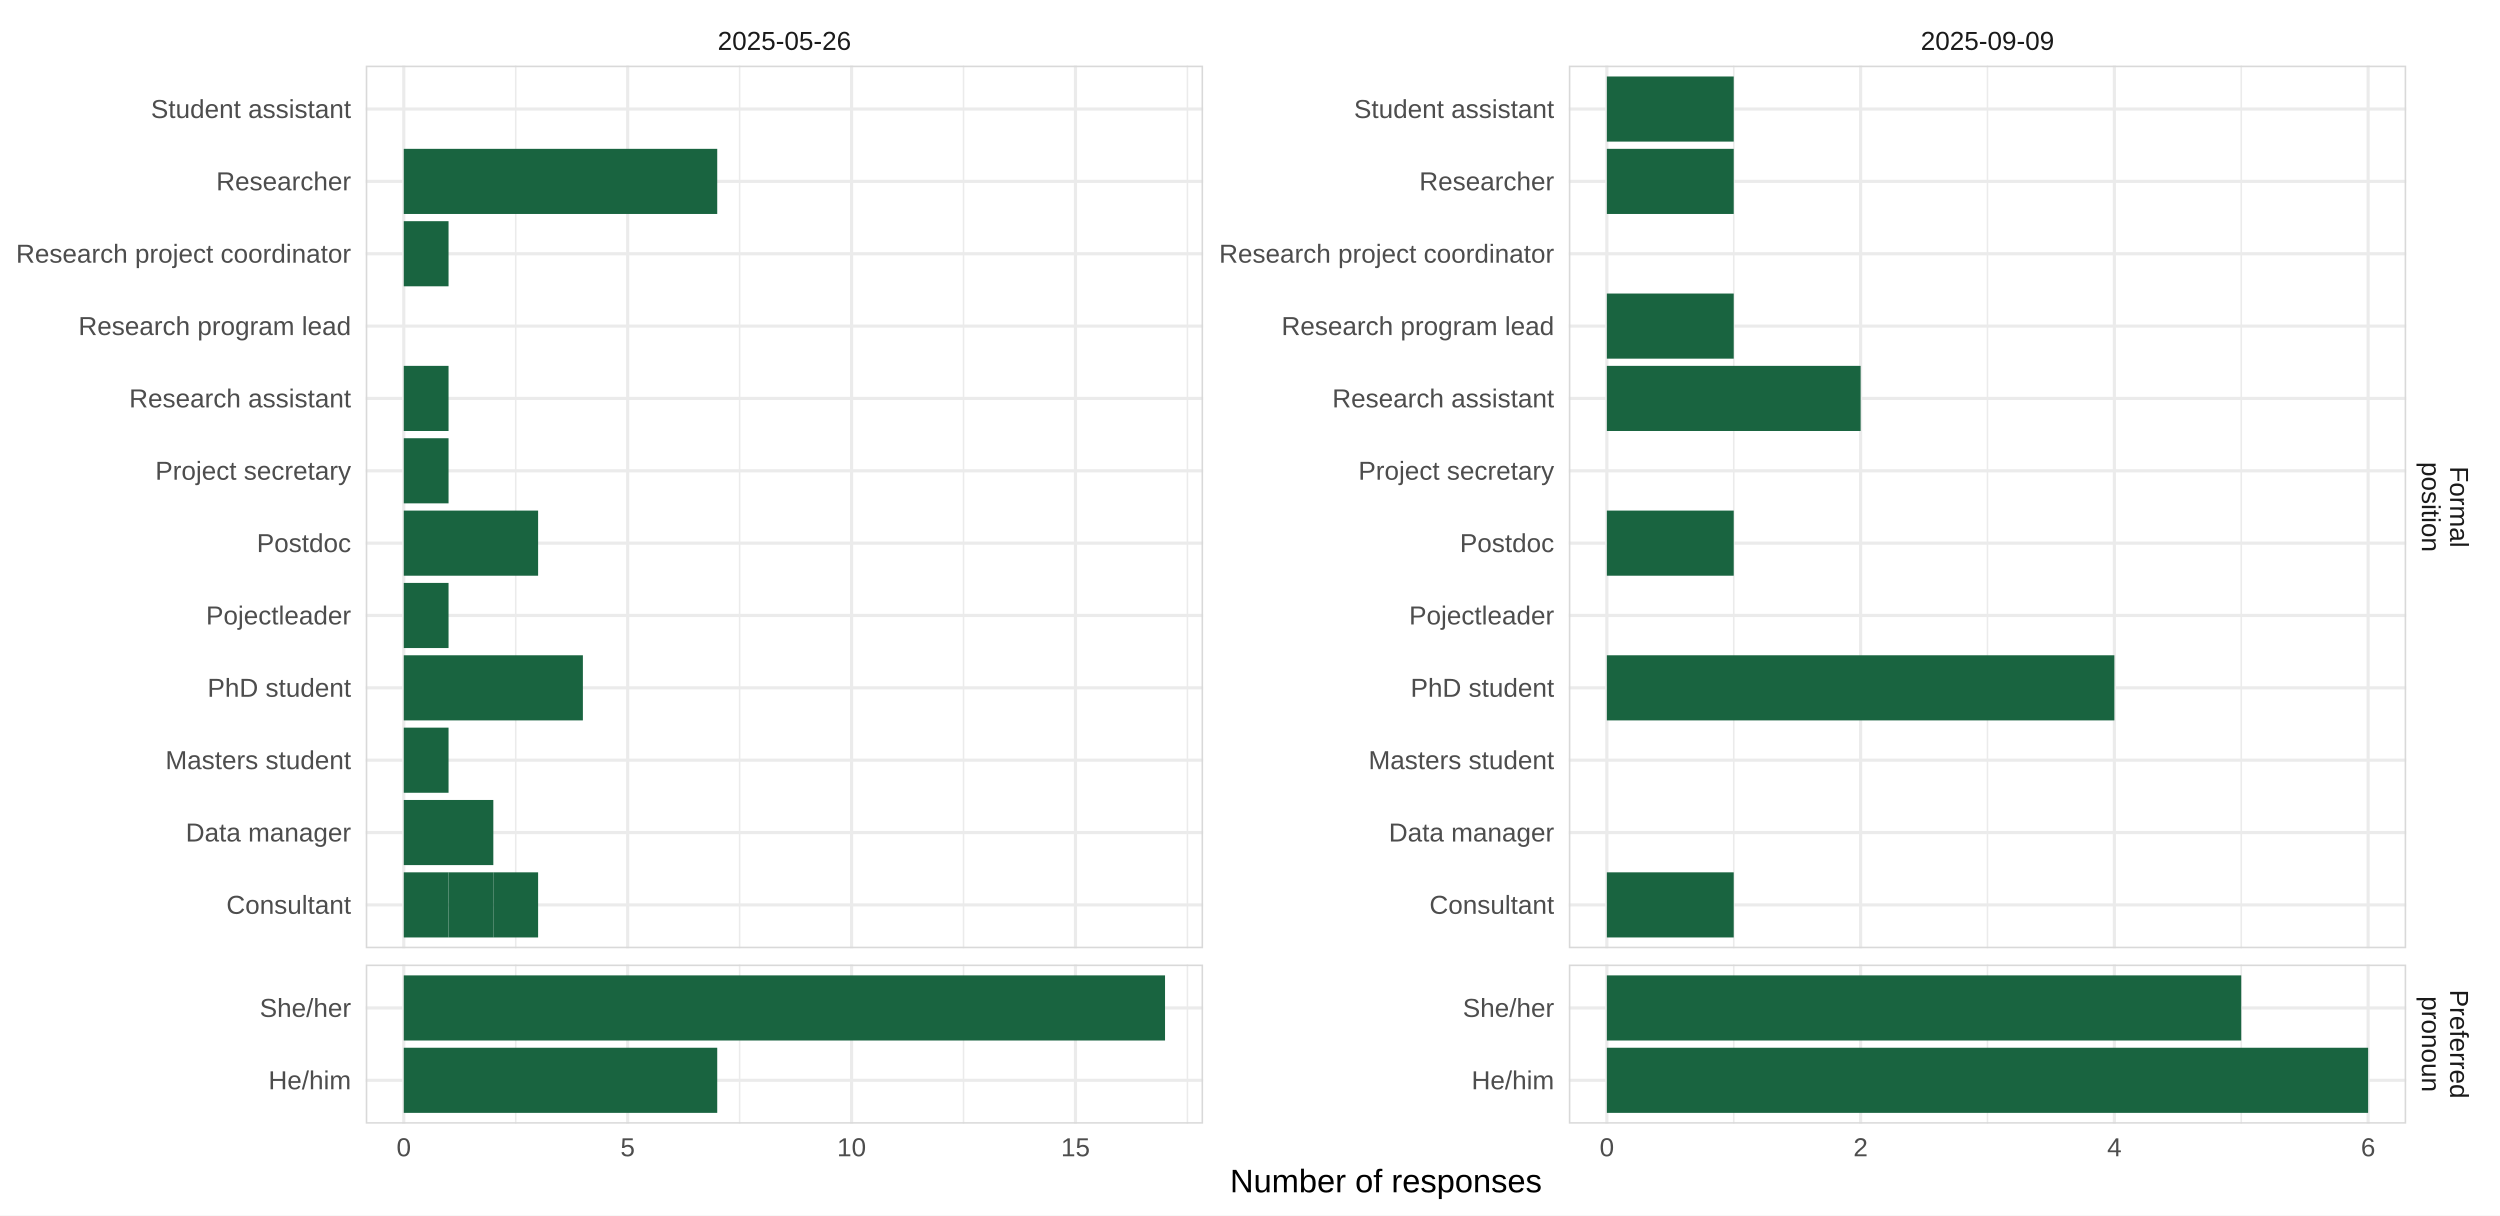
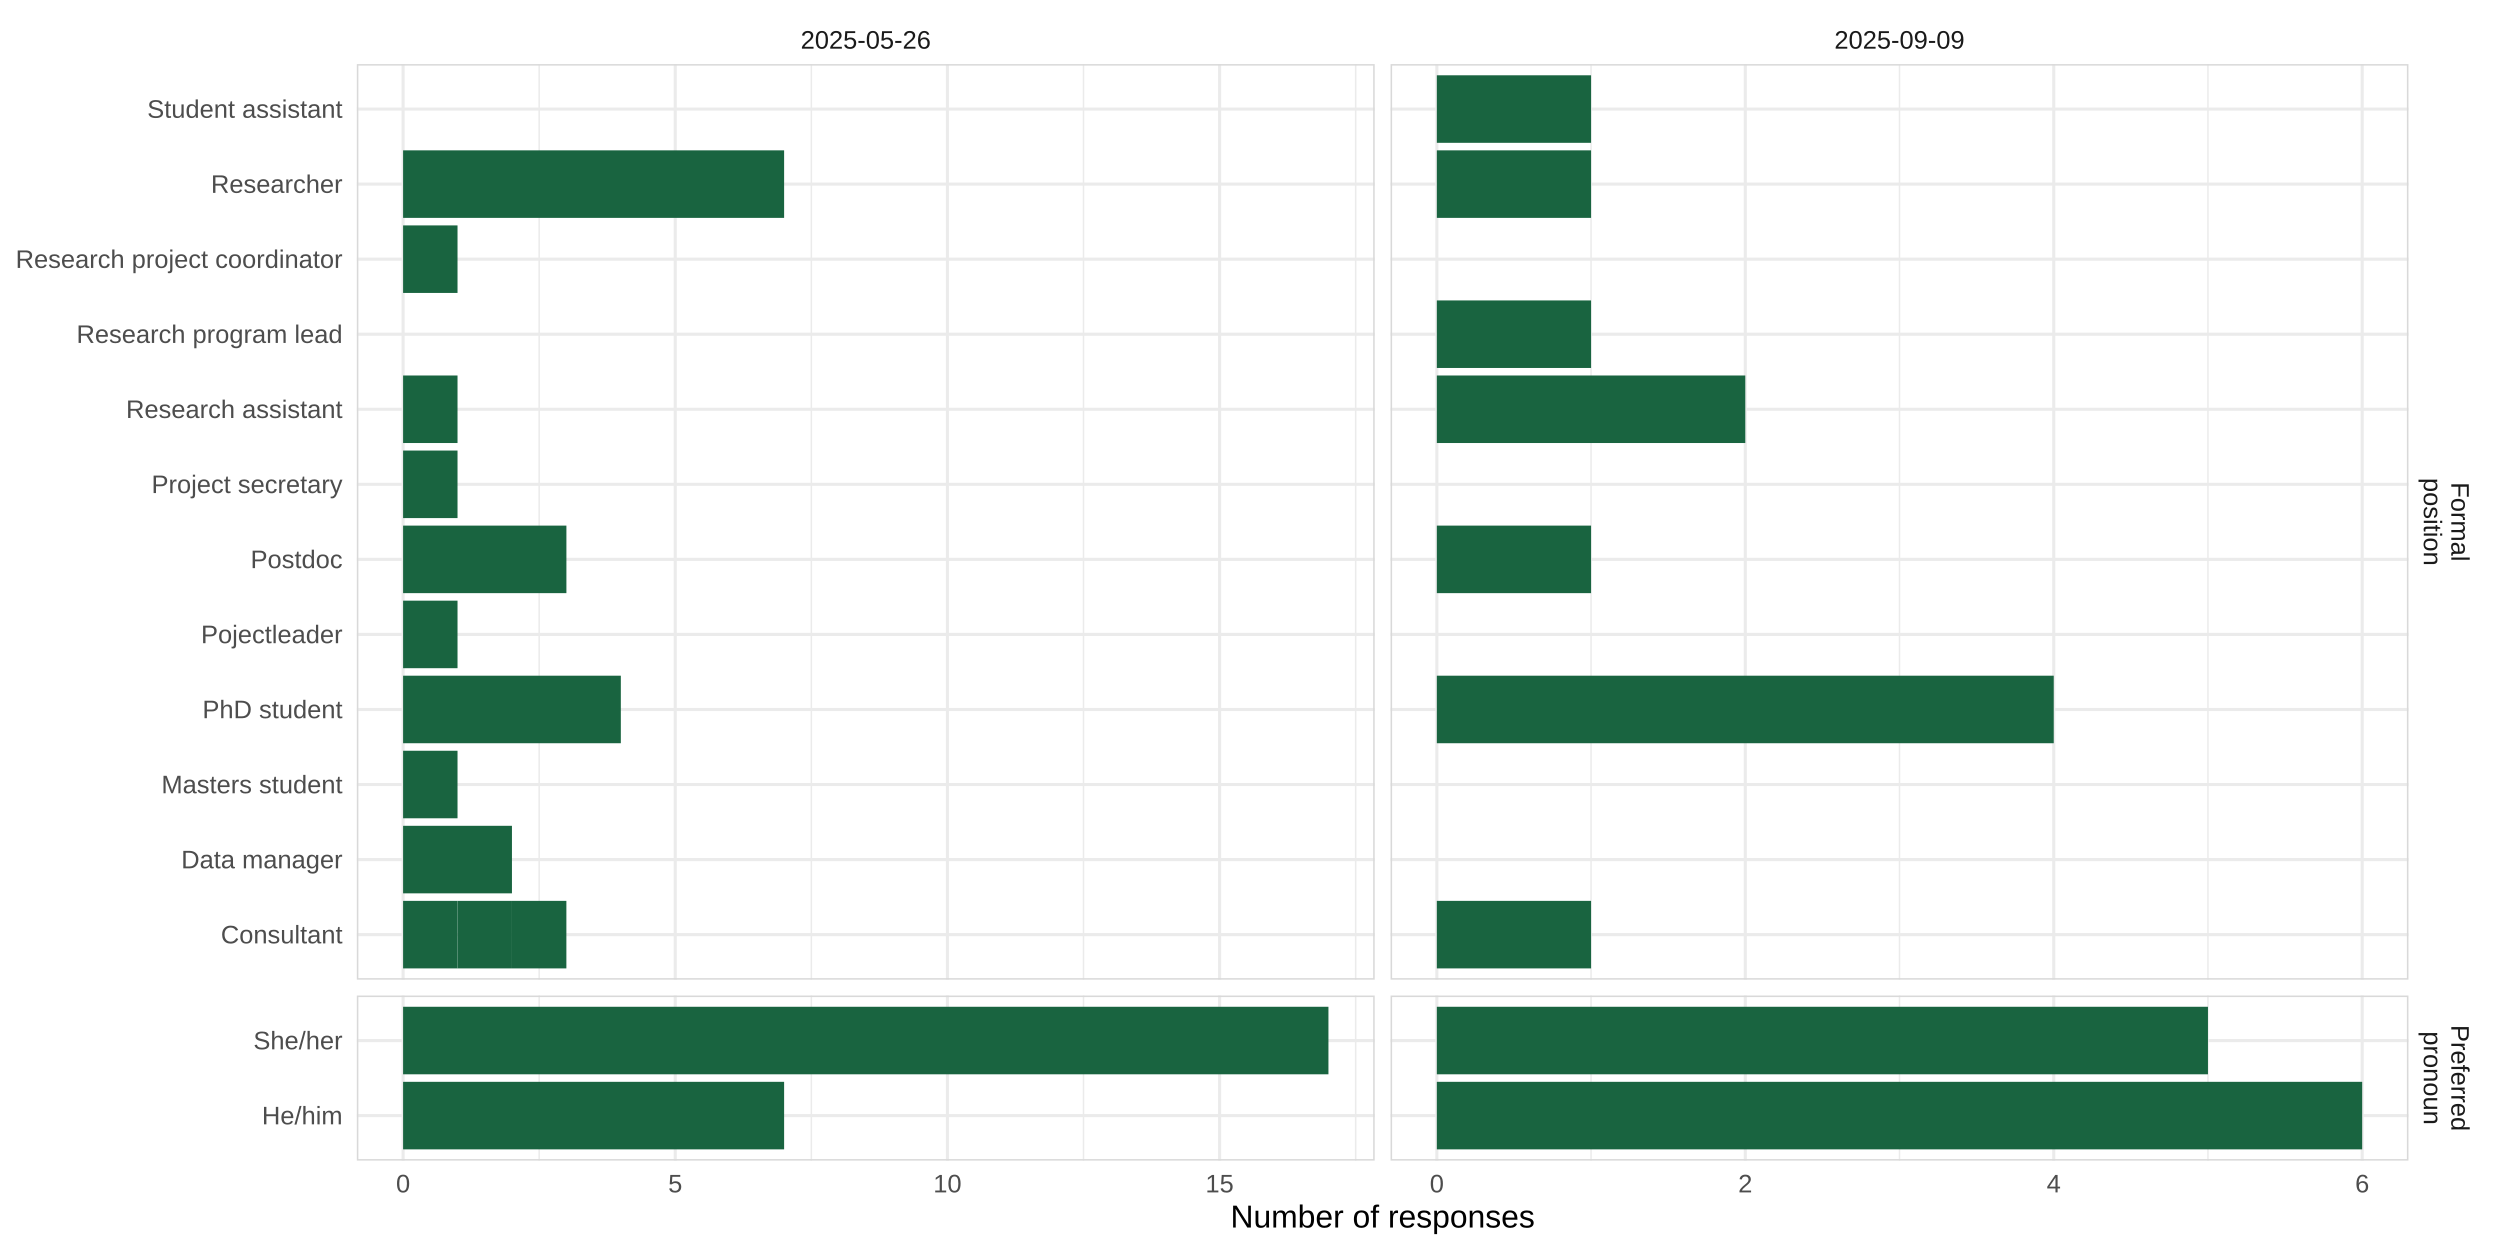
- <svg xmlns="http://www.w3.org/2000/svg" width="843.00pt" height="409.80pt" viewBox="0 0 843.00 409.80">
+ <svg xmlns="http://www.w3.org/2000/svg" width="864.00pt" height="432.00pt" viewBox="0 0 864.00 432.00">
  <g class="svglite">
    <defs>
      <style type="text/css">
    .svglite line, .svglite polyline, .svglite polygon, .svglite path, .svglite rect, .svglite circle {
      fill: none;
      stroke: #000000;
      stroke-linecap: round;
      stroke-linejoin: round;
      stroke-miterlimit: 10.00;
    }
    .svglite text {
      white-space: pre;
    }
    .svglite g.glyphgroup path {
      fill: inherit;
      stroke: none;
    }
  </style>
    </defs>
    <rect width="100%" height="100%" style="stroke: none; fill: #FFFFFF;" />
    <defs>
-       <clipPath id="cpMC4wMHw4NDMuMDB8MC4wMHw0MDkuODA=">
-         <rect x="0.00" y="0.00" width="843.00" height="409.80" />
-       </clipPath>
-     </defs>
-     <g clip-path="url(#cpMC4wMHw4NDMuMDB8MC4wMHw0MDkuODA=)">
-       <rect x="0" y="-0" width="843.00" height="409.80" style="stroke-width: 1.07; stroke: none; fill: #FFFFFF;" />
-     </g>
-     <defs>
-       <clipPath id="cpMTIzLjMyfDQwNS42OHwyMi4xM3wzMTkuNzY=">
-         <rect x="123.32" y="22.13" width="282.37" height="297.63" />
-       </clipPath>
-     </defs>
-     <g clip-path="url(#cpMTIzLjMyfDQwNS42OHwyMi4xM3wzMTkuNzY=)">
-       <polyline points="173.90,319.76 173.90,22.13 " style="stroke-width: 0.53; stroke: #EBEBEB; stroke-linecap: butt;" />
-       <polyline points="249.40,319.76 249.40,22.13 " style="stroke-width: 0.53; stroke: #EBEBEB; stroke-linecap: butt;" />
-       <polyline points="324.90,319.76 324.90,22.13 " style="stroke-width: 0.53; stroke: #EBEBEB; stroke-linecap: butt;" />
-       <polyline points="400.40,319.76 400.40,22.13 " style="stroke-width: 0.53; stroke: #EBEBEB; stroke-linecap: butt;" />
-       <polyline points="123.32,305.13 405.68,305.13 " style="stroke-width: 1.07; stroke: #EBEBEB; stroke-linecap: butt;" />
-       <polyline points="123.32,280.73 405.68,280.73 " style="stroke-width: 1.07; stroke: #EBEBEB; stroke-linecap: butt;" />
-       <polyline points="123.32,256.33 405.68,256.33 " style="stroke-width: 1.07; stroke: #EBEBEB; stroke-linecap: butt;" />
-       <polyline points="123.32,231.94 405.68,231.94 " style="stroke-width: 1.07; stroke: #EBEBEB; stroke-linecap: butt;" />
-       <polyline points="123.32,207.54 405.68,207.54 " style="stroke-width: 1.07; stroke: #EBEBEB; stroke-linecap: butt;" />
-       <polyline points="123.32,183.15 405.68,183.15 " style="stroke-width: 1.07; stroke: #EBEBEB; stroke-linecap: butt;" />
-       <polyline points="123.32,158.75 405.68,158.75 " style="stroke-width: 1.07; stroke: #EBEBEB; stroke-linecap: butt;" />
-       <polyline points="123.32,134.35 405.68,134.35 " style="stroke-width: 1.07; stroke: #EBEBEB; stroke-linecap: butt;" />
-       <polyline points="123.32,109.96 405.68,109.96 " style="stroke-width: 1.07; stroke: #EBEBEB; stroke-linecap: butt;" />
-       <polyline points="123.32,85.56 405.68,85.56 " style="stroke-width: 1.07; stroke: #EBEBEB; stroke-linecap: butt;" />
-       <polyline points="123.32,61.16 405.68,61.16 " style="stroke-width: 1.07; stroke: #EBEBEB; stroke-linecap: butt;" />
-       <polyline points="123.32,36.77 405.68,36.77 " style="stroke-width: 1.07; stroke: #EBEBEB; stroke-linecap: butt;" />
-       <polyline points="136.15,319.76 136.15,22.13 " style="stroke-width: 1.07; stroke: #EBEBEB; stroke-linecap: butt;" />
-       <polyline points="211.65,319.76 211.65,22.13 " style="stroke-width: 1.07; stroke: #EBEBEB; stroke-linecap: butt;" />
-       <polyline points="287.15,319.76 287.15,22.13 " style="stroke-width: 1.07; stroke: #EBEBEB; stroke-linecap: butt;" />
-       <polyline points="362.65,319.76 362.65,22.13 " style="stroke-width: 1.07; stroke: #EBEBEB; stroke-linecap: butt;" />
-       <rect x="136.15" y="294.15" width="15.10" height="21.96" style="stroke-width: 1.07; stroke: none; stroke-linecap: butt; stroke-linejoin: miter; fill: #196440;" />
-       <rect x="136.15" y="269.75" width="30.20" height="21.96" style="stroke-width: 1.07; stroke: none; stroke-linecap: butt; stroke-linejoin: miter; fill: #196440;" />
-       <rect x="151.25" y="294.15" width="15.10" height="21.96" style="stroke-width: 1.07; stroke: none; stroke-linecap: butt; stroke-linejoin: miter; fill: #196440;" />
-       <rect x="166.35" y="294.15" width="15.10" height="21.96" style="stroke-width: 1.07; stroke: none; stroke-linecap: butt; stroke-linejoin: miter; fill: #196440;" />
-       <rect x="136.15" y="245.36" width="15.10" height="21.96" style="stroke-width: 1.07; stroke: none; stroke-linecap: butt; stroke-linejoin: miter; fill: #196440;" />
-       <rect x="136.15" y="220.96" width="60.40" height="21.96" style="stroke-width: 1.07; stroke: none; stroke-linecap: butt; stroke-linejoin: miter; fill: #196440;" />
-       <rect x="136.15" y="196.56" width="15.10" height="21.96" style="stroke-width: 1.07; stroke: none; stroke-linecap: butt; stroke-linejoin: miter; fill: #196440;" />
-       <rect x="136.15" y="172.17" width="45.30" height="21.96" style="stroke-width: 1.07; stroke: none; stroke-linecap: butt; stroke-linejoin: miter; fill: #196440;" />
-       <rect x="136.15" y="147.77" width="15.10" height="21.96" style="stroke-width: 1.07; stroke: none; stroke-linecap: butt; stroke-linejoin: miter; fill: #196440;" />
-       <rect x="136.15" y="74.58" width="15.10" height="21.96" style="stroke-width: 1.07; stroke: none; stroke-linecap: butt; stroke-linejoin: miter; fill: #196440;" />
-       <rect x="136.15" y="123.37" width="15.10" height="21.96" style="stroke-width: 1.07; stroke: none; stroke-linecap: butt; stroke-linejoin: miter; fill: #196440;" />
-       <rect x="136.15" y="50.19" width="105.70" height="21.96" style="stroke-width: 1.07; stroke: none; stroke-linecap: butt; stroke-linejoin: miter; fill: #196440;" />
-       <rect x="123.32" y="22.13" width="282.37" height="297.63" style="stroke-width: 1.07; stroke: #D9D9D9;" />
-     </g>
-     <g clip-path="url(#cpMC4wMHw4NDMuMDB8MC4wMHw0MDkuODA=)">
- </g>
-     <defs>
-       <clipPath id="cpMTIzLjMyfDQwNS42OHwzMjUuMjR8Mzc4Ljky">
-         <rect x="123.32" y="325.24" width="282.37" height="53.67" />
-       </clipPath>
-     </defs>
-     <g clip-path="url(#cpMTIzLjMyfDQwNS42OHwzMjUuMjR8Mzc4Ljky)">
-       <polyline points="173.90,378.92 173.90,325.24 " style="stroke-width: 0.53; stroke: #EBEBEB; stroke-linecap: butt;" />
-       <polyline points="249.40,378.92 249.40,325.24 " style="stroke-width: 0.53; stroke: #EBEBEB; stroke-linecap: butt;" />
-       <polyline points="324.90,378.92 324.90,325.24 " style="stroke-width: 0.53; stroke: #EBEBEB; stroke-linecap: butt;" />
-       <polyline points="400.40,378.92 400.40,325.24 " style="stroke-width: 0.53; stroke: #EBEBEB; stroke-linecap: butt;" />
-       <polyline points="123.32,364.28 405.68,364.28 " style="stroke-width: 1.07; stroke: #EBEBEB; stroke-linecap: butt;" />
-       <polyline points="123.32,339.88 405.68,339.88 " style="stroke-width: 1.07; stroke: #EBEBEB; stroke-linecap: butt;" />
-       <polyline points="136.15,378.92 136.15,325.24 " style="stroke-width: 1.07; stroke: #EBEBEB; stroke-linecap: butt;" />
-       <polyline points="211.65,378.92 211.65,325.24 " style="stroke-width: 1.07; stroke: #EBEBEB; stroke-linecap: butt;" />
-       <polyline points="287.15,378.92 287.15,325.24 " style="stroke-width: 1.07; stroke: #EBEBEB; stroke-linecap: butt;" />
-       <polyline points="362.65,378.92 362.65,325.24 " style="stroke-width: 1.07; stroke: #EBEBEB; stroke-linecap: butt;" />
-       <rect x="136.15" y="353.30" width="105.70" height="21.96" style="stroke-width: 1.07; stroke: none; stroke-linecap: butt; stroke-linejoin: miter; fill: #196440;" />
-       <rect x="136.15" y="328.90" width="256.70" height="21.96" style="stroke-width: 1.07; stroke: none; stroke-linecap: butt; stroke-linejoin: miter; fill: #196440;" />
-       <rect x="123.32" y="325.24" width="282.37" height="53.67" style="stroke-width: 1.07; stroke: #D9D9D9;" />
-     </g>
-     <g clip-path="url(#cpMC4wMHw4NDMuMDB8MC4wMHw0MDkuODA=)">
- </g>
-     <defs>
-       <clipPath id="cpNTI5LjAwfDgxMS4zN3wyMi4xM3wzMTkuNzY=">
-         <rect x="529.00" y="22.13" width="282.37" height="297.63" />
-       </clipPath>
-     </defs>
-     <g clip-path="url(#cpNTI5LjAwfDgxMS4zN3wyMi4xM3wzMTkuNzY=)">
-       <polyline points="584.62,319.76 584.62,22.13 " style="stroke-width: 0.53; stroke: #EBEBEB; stroke-linecap: butt;" />
-       <polyline points="670.18,319.76 670.18,22.13 " style="stroke-width: 0.53; stroke: #EBEBEB; stroke-linecap: butt;" />
-       <polyline points="755.75,319.76 755.75,22.13 " style="stroke-width: 0.53; stroke: #EBEBEB; stroke-linecap: butt;" />
-       <polyline points="529.00,305.13 811.37,305.13 " style="stroke-width: 1.07; stroke: #EBEBEB; stroke-linecap: butt;" />
-       <polyline points="529.00,280.73 811.37,280.73 " style="stroke-width: 1.07; stroke: #EBEBEB; stroke-linecap: butt;" />
-       <polyline points="529.00,256.33 811.37,256.33 " style="stroke-width: 1.07; stroke: #EBEBEB; stroke-linecap: butt;" />
-       <polyline points="529.00,231.94 811.37,231.94 " style="stroke-width: 1.07; stroke: #EBEBEB; stroke-linecap: butt;" />
-       <polyline points="529.00,207.54 811.37,207.54 " style="stroke-width: 1.07; stroke: #EBEBEB; stroke-linecap: butt;" />
-       <polyline points="529.00,183.15 811.37,183.15 " style="stroke-width: 1.07; stroke: #EBEBEB; stroke-linecap: butt;" />
-       <polyline points="529.00,158.75 811.37,158.75 " style="stroke-width: 1.07; stroke: #EBEBEB; stroke-linecap: butt;" />
-       <polyline points="529.00,134.35 811.37,134.35 " style="stroke-width: 1.07; stroke: #EBEBEB; stroke-linecap: butt;" />
-       <polyline points="529.00,109.96 811.37,109.96 " style="stroke-width: 1.07; stroke: #EBEBEB; stroke-linecap: butt;" />
-       <polyline points="529.00,85.56 811.37,85.56 " style="stroke-width: 1.07; stroke: #EBEBEB; stroke-linecap: butt;" />
-       <polyline points="529.00,61.16 811.37,61.16 " style="stroke-width: 1.07; stroke: #EBEBEB; stroke-linecap: butt;" />
-       <polyline points="529.00,36.77 811.37,36.77 " style="stroke-width: 1.07; stroke: #EBEBEB; stroke-linecap: butt;" />
-       <polyline points="541.83,319.76 541.83,22.13 " style="stroke-width: 1.07; stroke: #EBEBEB; stroke-linecap: butt;" />
-       <polyline points="627.40,319.76 627.40,22.13 " style="stroke-width: 1.07; stroke: #EBEBEB; stroke-linecap: butt;" />
-       <polyline points="712.97,319.76 712.97,22.13 " style="stroke-width: 1.07; stroke: #EBEBEB; stroke-linecap: butt;" />
-       <polyline points="798.53,319.76 798.53,22.13 " style="stroke-width: 1.07; stroke: #EBEBEB; stroke-linecap: butt;" />
-       <rect x="541.83" y="294.15" width="42.78" height="21.96" style="stroke-width: 1.07; stroke: none; stroke-linecap: butt; stroke-linejoin: miter; fill: #196440;" />
-       <rect x="541.83" y="220.96" width="171.13" height="21.96" style="stroke-width: 1.07; stroke: none; stroke-linecap: butt; stroke-linejoin: miter; fill: #196440;" />
-       <rect x="541.83" y="172.17" width="42.78" height="21.96" style="stroke-width: 1.07; stroke: none; stroke-linecap: butt; stroke-linejoin: miter; fill: #196440;" />
-       <rect x="541.83" y="98.98" width="42.78" height="21.96" style="stroke-width: 1.07; stroke: none; stroke-linecap: butt; stroke-linejoin: miter; fill: #196440;" />
-       <rect x="541.83" y="123.37" width="85.57" height="21.96" style="stroke-width: 1.07; stroke: none; stroke-linecap: butt; stroke-linejoin: miter; fill: #196440;" />
-       <rect x="541.83" y="50.19" width="42.78" height="21.96" style="stroke-width: 1.07; stroke: none; stroke-linecap: butt; stroke-linejoin: miter; fill: #196440;" />
-       <rect x="541.83" y="25.79" width="42.78" height="21.96" style="stroke-width: 1.07; stroke: none; stroke-linecap: butt; stroke-linejoin: miter; fill: #196440;" />
-       <rect x="529.00" y="22.13" width="282.37" height="297.63" style="stroke-width: 1.07; stroke: #D9D9D9;" />
-     </g>
-     <g clip-path="url(#cpMC4wMHw4NDMuMDB8MC4wMHw0MDkuODA=)">
- </g>
-     <defs>
-       <clipPath id="cpNTI5LjAwfDgxMS4zN3wzMjUuMjR8Mzc4Ljky">
-         <rect x="529.00" y="325.24" width="282.37" height="53.67" />
-       </clipPath>
-     </defs>
-     <g clip-path="url(#cpNTI5LjAwfDgxMS4zN3wzMjUuMjR8Mzc4Ljky)">
-       <polyline points="584.62,378.92 584.62,325.24 " style="stroke-width: 0.53; stroke: #EBEBEB; stroke-linecap: butt;" />
-       <polyline points="670.18,378.92 670.18,325.24 " style="stroke-width: 0.53; stroke: #EBEBEB; stroke-linecap: butt;" />
-       <polyline points="755.75,378.92 755.75,325.24 " style="stroke-width: 0.53; stroke: #EBEBEB; stroke-linecap: butt;" />
-       <polyline points="529.00,364.28 811.37,364.28 " style="stroke-width: 1.07; stroke: #EBEBEB; stroke-linecap: butt;" />
-       <polyline points="529.00,339.88 811.37,339.88 " style="stroke-width: 1.07; stroke: #EBEBEB; stroke-linecap: butt;" />
-       <polyline points="541.83,378.92 541.83,325.24 " style="stroke-width: 1.07; stroke: #EBEBEB; stroke-linecap: butt;" />
-       <polyline points="627.40,378.92 627.40,325.24 " style="stroke-width: 1.07; stroke: #EBEBEB; stroke-linecap: butt;" />
-       <polyline points="712.97,378.92 712.97,325.24 " style="stroke-width: 1.07; stroke: #EBEBEB; stroke-linecap: butt;" />
-       <polyline points="798.53,378.92 798.53,325.24 " style="stroke-width: 1.07; stroke: #EBEBEB; stroke-linecap: butt;" />
-       <rect x="541.83" y="353.30" width="256.70" height="21.96" style="stroke-width: 1.07; stroke: none; stroke-linecap: butt; stroke-linejoin: miter; fill: #196440;" />
-       <rect x="541.83" y="328.90" width="213.91" height="21.96" style="stroke-width: 1.07; stroke: none; stroke-linecap: butt; stroke-linejoin: miter; fill: #196440;" />
-       <rect x="529.00" y="325.24" width="282.37" height="53.67" style="stroke-width: 1.07; stroke: #D9D9D9;" />
-     </g>
-     <g clip-path="url(#cpMC4wMHw4NDMuMDB8MC4wMHw0MDkuODA=)">
- </g>
-     <defs>
-       <clipPath id="cpMTIzLjMyfDQwNS42OHw1LjQ4fDIyLjEz">
-         <rect x="123.32" y="5.48" width="282.37" height="16.65" />
-       </clipPath>
-     </defs>
-     <g clip-path="url(#cpMTIzLjMyfDQwNS42OHw1LjQ4fDIyLjEz)">
-       <text x="264.50" y="16.83" text-anchor="middle" style="font-size: 8.80px;fill: #1A1A1A; font-family: &quot;Liberation Sans&quot;;" textLength="44.97px" lengthAdjust="spacingAndGlyphs">2025-05-26</text>
-     </g>
-     <g clip-path="url(#cpMC4wMHw4NDMuMDB8MC4wMHw0MDkuODA=)">
- </g>
-     <defs>
-       <clipPath id="cpNTI5LjAwfDgxMS4zN3w1LjQ4fDIyLjEz">
-         <rect x="529.00" y="5.48" width="282.37" height="16.65" />
-       </clipPath>
-     </defs>
-     <g clip-path="url(#cpNTI5LjAwfDgxMS4zN3w1LjQ4fDIyLjEz)">
-       <text x="670.18" y="16.83" text-anchor="middle" style="font-size: 8.80px;fill: #1A1A1A; font-family: &quot;Liberation Sans&quot;;" textLength="44.97px" lengthAdjust="spacingAndGlyphs">2025-09-09</text>
-     </g>
-     <g clip-path="url(#cpMC4wMHw4NDMuMDB8MC4wMHw0MDkuODA=)">
- </g>
-     <defs>
-       <clipPath id="cpODExLjM3fDgzNy41MnwyMi4xM3wzMTkuNzY=">
-         <rect x="811.37" y="22.13" width="26.16" height="297.63" />
-       </clipPath>
-     </defs>
-     <g clip-path="url(#cpODExLjM3fDgzNy41MnwyMi4xM3wzMTkuNzY=)">
-       <text transform="translate(826.17,170.95) rotate(90)" text-anchor="middle" style="font-size: 8.80px;fill: #1A1A1A; font-family: &quot;Liberation Sans&quot;;" textLength="27.36px" lengthAdjust="spacingAndGlyphs">Formal</text>
-       <text transform="translate(816.66,170.95) rotate(90)" text-anchor="middle" style="font-size: 8.80px;fill: #1A1A1A; font-family: &quot;Liberation Sans&quot;;" textLength="30.31px" lengthAdjust="spacingAndGlyphs">position</text>
-     </g>
-     <g clip-path="url(#cpMC4wMHw4NDMuMDB8MC4wMHw0MDkuODA=)">
- </g>
-     <defs>
-       <clipPath id="cpODExLjM3fDgzNy41MnwzMjUuMjR8Mzc4Ljky">
-         <rect x="811.37" y="325.24" width="26.16" height="53.67" />
-       </clipPath>
-     </defs>
-     <g clip-path="url(#cpODExLjM3fDgzNy41MnwzMjUuMjR8Mzc4Ljky)">
-       <text transform="translate(826.17,352.08) rotate(90)" text-anchor="middle" style="font-size: 8.80px;fill: #1A1A1A; font-family: &quot;Liberation Sans&quot;;" textLength="36.64px" lengthAdjust="spacingAndGlyphs">Preferred</text>
-       <text transform="translate(816.66,352.08) rotate(90)" text-anchor="middle" style="font-size: 8.80px;fill: #1A1A1A; font-family: &quot;Liberation Sans&quot;;" textLength="32.27px" lengthAdjust="spacingAndGlyphs">pronoun</text>
-     </g>
-     <g clip-path="url(#cpMC4wMHw4NDMuMDB8MC4wMHw0MDkuODA=)">
-       <text x="136.15" y="389.90" text-anchor="middle" style="font-size: 8.80px;fill: #4D4D4D; font-family: &quot;Liberation Sans&quot;;" textLength="4.89px" lengthAdjust="spacingAndGlyphs">0</text>
-       <text x="211.65" y="389.90" text-anchor="middle" style="font-size: 8.80px;fill: #4D4D4D; font-family: &quot;Liberation Sans&quot;;" textLength="4.89px" lengthAdjust="spacingAndGlyphs">5</text>
-       <text x="287.15" y="389.90" text-anchor="middle" style="font-size: 8.80px;fill: #4D4D4D; font-family: &quot;Liberation Sans&quot;;" textLength="9.78px" lengthAdjust="spacingAndGlyphs">10</text>
-       <text x="362.65" y="389.90" text-anchor="middle" style="font-size: 8.80px;fill: #4D4D4D; font-family: &quot;Liberation Sans&quot;;" textLength="9.78px" lengthAdjust="spacingAndGlyphs">15</text>
-       <text x="541.83" y="389.90" text-anchor="middle" style="font-size: 8.80px;fill: #4D4D4D; font-family: &quot;Liberation Sans&quot;;" textLength="4.89px" lengthAdjust="spacingAndGlyphs">0</text>
-       <text x="627.40" y="389.90" text-anchor="middle" style="font-size: 8.80px;fill: #4D4D4D; font-family: &quot;Liberation Sans&quot;;" textLength="4.89px" lengthAdjust="spacingAndGlyphs">2</text>
-       <text x="712.97" y="389.90" text-anchor="middle" style="font-size: 8.80px;fill: #4D4D4D; font-family: &quot;Liberation Sans&quot;;" textLength="4.89px" lengthAdjust="spacingAndGlyphs">4</text>
-       <text x="798.53" y="389.90" text-anchor="middle" style="font-size: 8.80px;fill: #4D4D4D; font-family: &quot;Liberation Sans&quot;;" textLength="4.89px" lengthAdjust="spacingAndGlyphs">6</text>
-       <text x="524.07" y="308.15" text-anchor="end" style="font-size: 8.80px;fill: #4D4D4D; font-family: &quot;Liberation Sans&quot;;" textLength="42.05px" lengthAdjust="spacingAndGlyphs">Consultant</text>
-       <text x="524.07" y="283.76" text-anchor="end" style="font-size: 8.80px;fill: #4D4D4D; font-family: &quot;Liberation Sans&quot;;" textLength="55.72px" lengthAdjust="spacingAndGlyphs">Data manager</text>
-       <text x="524.07" y="259.36" text-anchor="end" style="font-size: 8.80px;fill: #4D4D4D; font-family: &quot;Liberation Sans&quot;;" textLength="62.56px" lengthAdjust="spacingAndGlyphs">Masters student</text>
-       <text x="524.07" y="234.97" text-anchor="end" style="font-size: 8.80px;fill: #4D4D4D; font-family: &quot;Liberation Sans&quot;;" textLength="48.41px" lengthAdjust="spacingAndGlyphs">PhD student</text>
-       <text x="524.07" y="210.57" text-anchor="end" style="font-size: 8.80px;fill: #4D4D4D; font-family: &quot;Liberation Sans&quot;;" textLength="48.89px" lengthAdjust="spacingAndGlyphs">Pojectleader</text>
-       <text x="524.07" y="186.17" text-anchor="end" style="font-size: 8.80px;fill: #4D4D4D; font-family: &quot;Liberation Sans&quot;;" textLength="31.80px" lengthAdjust="spacingAndGlyphs">Postdoc</text>
-       <text x="524.07" y="161.78" text-anchor="end" style="font-size: 8.80px;fill: #4D4D4D; font-family: &quot;Liberation Sans&quot;;" textLength="65.98px" lengthAdjust="spacingAndGlyphs">Project secretary</text>
-       <text x="524.07" y="137.38" text-anchor="end" style="font-size: 8.80px;fill: #4D4D4D; font-family: &quot;Liberation Sans&quot;;" textLength="74.81px" lengthAdjust="spacingAndGlyphs">Research assistant</text>
-       <text x="524.07" y="112.98" text-anchor="end" style="font-size: 8.80px;fill: #4D4D4D; font-family: &quot;Liberation Sans&quot;;" textLength="91.89px" lengthAdjust="spacingAndGlyphs">Research program lead</text>
-       <text x="524.07" y="88.59" text-anchor="end" style="font-size: 8.80px;fill: #4D4D4D; font-family: &quot;Liberation Sans&quot;;" textLength="112.91px" lengthAdjust="spacingAndGlyphs">Research project coordinator</text>
-       <text x="524.07" y="64.19" text-anchor="end" style="font-size: 8.80px;fill: #4D4D4D; font-family: &quot;Liberation Sans&quot;;" textLength="45.47px" lengthAdjust="spacingAndGlyphs">Researcher</text>
-       <text x="524.07" y="39.80" text-anchor="end" style="font-size: 8.80px;fill: #4D4D4D; font-family: &quot;Liberation Sans&quot;;" textLength="67.47px" lengthAdjust="spacingAndGlyphs">Student assistant</text>
-       <text x="524.07" y="367.31" text-anchor="end" style="font-size: 8.80px;fill: #4D4D4D; font-family: &quot;Liberation Sans&quot;;" textLength="27.86px" lengthAdjust="spacingAndGlyphs">He/him</text>
-       <text x="524.07" y="342.91" text-anchor="end" style="font-size: 8.80px;fill: #4D4D4D; font-family: &quot;Liberation Sans&quot;;" textLength="30.80px" lengthAdjust="spacingAndGlyphs">She/her</text>
-       <text x="118.39" y="308.15" text-anchor="end" style="font-size: 8.80px;fill: #4D4D4D; font-family: &quot;Liberation Sans&quot;;" textLength="42.05px" lengthAdjust="spacingAndGlyphs">Consultant</text>
-       <text x="118.39" y="283.76" text-anchor="end" style="font-size: 8.80px;fill: #4D4D4D; font-family: &quot;Liberation Sans&quot;;" textLength="55.72px" lengthAdjust="spacingAndGlyphs">Data manager</text>
-       <text x="118.39" y="259.36" text-anchor="end" style="font-size: 8.80px;fill: #4D4D4D; font-family: &quot;Liberation Sans&quot;;" textLength="62.56px" lengthAdjust="spacingAndGlyphs">Masters student</text>
-       <text x="118.39" y="234.97" text-anchor="end" style="font-size: 8.80px;fill: #4D4D4D; font-family: &quot;Liberation Sans&quot;;" textLength="48.41px" lengthAdjust="spacingAndGlyphs">PhD student</text>
-       <text x="118.39" y="210.57" text-anchor="end" style="font-size: 8.80px;fill: #4D4D4D; font-family: &quot;Liberation Sans&quot;;" textLength="48.89px" lengthAdjust="spacingAndGlyphs">Pojectleader</text>
-       <text x="118.39" y="186.17" text-anchor="end" style="font-size: 8.80px;fill: #4D4D4D; font-family: &quot;Liberation Sans&quot;;" textLength="31.80px" lengthAdjust="spacingAndGlyphs">Postdoc</text>
-       <text x="118.39" y="161.78" text-anchor="end" style="font-size: 8.80px;fill: #4D4D4D; font-family: &quot;Liberation Sans&quot;;" textLength="65.98px" lengthAdjust="spacingAndGlyphs">Project secretary</text>
-       <text x="118.39" y="137.38" text-anchor="end" style="font-size: 8.80px;fill: #4D4D4D; font-family: &quot;Liberation Sans&quot;;" textLength="74.81px" lengthAdjust="spacingAndGlyphs">Research assistant</text>
-       <text x="118.39" y="112.98" text-anchor="end" style="font-size: 8.80px;fill: #4D4D4D; font-family: &quot;Liberation Sans&quot;;" textLength="91.89px" lengthAdjust="spacingAndGlyphs">Research program lead</text>
-       <text x="118.39" y="88.59" text-anchor="end" style="font-size: 8.80px;fill: #4D4D4D; font-family: &quot;Liberation Sans&quot;;" textLength="112.91px" lengthAdjust="spacingAndGlyphs">Research project coordinator</text>
-       <text x="118.39" y="64.19" text-anchor="end" style="font-size: 8.80px;fill: #4D4D4D; font-family: &quot;Liberation Sans&quot;;" textLength="45.47px" lengthAdjust="spacingAndGlyphs">Researcher</text>
-       <text x="118.39" y="39.80" text-anchor="end" style="font-size: 8.80px;fill: #4D4D4D; font-family: &quot;Liberation Sans&quot;;" textLength="67.47px" lengthAdjust="spacingAndGlyphs">Student assistant</text>
-       <text x="118.39" y="367.31" text-anchor="end" style="font-size: 8.80px;fill: #4D4D4D; font-family: &quot;Liberation Sans&quot;;" textLength="27.86px" lengthAdjust="spacingAndGlyphs">He/him</text>
-       <text x="118.39" y="342.91" text-anchor="end" style="font-size: 8.80px;fill: #4D4D4D; font-family: &quot;Liberation Sans&quot;;" textLength="30.80px" lengthAdjust="spacingAndGlyphs">She/her</text>
-       <text x="467.34" y="402.04" text-anchor="middle" style="font-size: 11.00px; font-family: &quot;Liberation Sans&quot;;" textLength="105.22px" lengthAdjust="spacingAndGlyphs">Number of responses</text>
+       <clipPath id="cpMC4wMHw4NjQuMDB8MC4wMHw0MzIuMDA=">
+         <rect x="0.00" y="0.00" width="864.00" height="432.00" />
+       </clipPath>
+     </defs>
+     <g clip-path="url(#cpMC4wMHw4NjQuMDB8MC4wMHw0MzIuMDA=)">
+       <rect x="0" y="-0" width="864.00" height="432.00" style="stroke-width: 1.07; stroke: none; fill: #FFFFFF;" />
+     </g>
+     <defs>
+       <clipPath id="cpMTIzLjMyfDQ3NS4xMHwyMi4xM3wzMzguNTc=">
+         <rect x="123.32" y="22.13" width="351.78" height="316.44" />
+       </clipPath>
+     </defs>
+     <g clip-path="url(#cpMTIzLjMyfDQ3NS4xMHwyMi4xM3wzMzguNTc=)">
+       <polyline points="186.34,338.57 186.34,22.13 " style="stroke-width: 0.53; stroke: #EBEBEB; stroke-linecap: butt;" />
+       <polyline points="280.40,338.57 280.40,22.13 " style="stroke-width: 0.53; stroke: #EBEBEB; stroke-linecap: butt;" />
+       <polyline points="374.46,338.57 374.46,22.13 " style="stroke-width: 0.53; stroke: #EBEBEB; stroke-linecap: butt;" />
+       <polyline points="468.52,338.57 468.52,22.13 " style="stroke-width: 0.53; stroke: #EBEBEB; stroke-linecap: butt;" />
+       <polyline points="123.32,323.01 475.10,323.01 " style="stroke-width: 1.07; stroke: #EBEBEB; stroke-linecap: butt;" />
+       <polyline points="123.32,297.07 475.10,297.07 " style="stroke-width: 1.07; stroke: #EBEBEB; stroke-linecap: butt;" />
+       <polyline points="123.32,271.13 475.10,271.13 " style="stroke-width: 1.07; stroke: #EBEBEB; stroke-linecap: butt;" />
+       <polyline points="123.32,245.20 475.10,245.20 " style="stroke-width: 1.07; stroke: #EBEBEB; stroke-linecap: butt;" />
+       <polyline points="123.32,219.26 475.10,219.26 " style="stroke-width: 1.07; stroke: #EBEBEB; stroke-linecap: butt;" />
+       <polyline points="123.32,193.32 475.10,193.32 " style="stroke-width: 1.07; stroke: #EBEBEB; stroke-linecap: butt;" />
+       <polyline points="123.32,167.38 475.10,167.38 " style="stroke-width: 1.07; stroke: #EBEBEB; stroke-linecap: butt;" />
+       <polyline points="123.32,141.44 475.10,141.44 " style="stroke-width: 1.07; stroke: #EBEBEB; stroke-linecap: butt;" />
+       <polyline points="123.32,115.51 475.10,115.51 " style="stroke-width: 1.07; stroke: #EBEBEB; stroke-linecap: butt;" />
+       <polyline points="123.32,89.57 475.10,89.57 " style="stroke-width: 1.07; stroke: #EBEBEB; stroke-linecap: butt;" />
+       <polyline points="123.32,63.63 475.10,63.63 " style="stroke-width: 1.07; stroke: #EBEBEB; stroke-linecap: butt;" />
+       <polyline points="123.32,37.69 475.10,37.69 " style="stroke-width: 1.07; stroke: #EBEBEB; stroke-linecap: butt;" />
+       <polyline points="139.31,338.57 139.31,22.13 " style="stroke-width: 1.07; stroke: #EBEBEB; stroke-linecap: butt;" />
+       <polyline points="233.37,338.57 233.37,22.13 " style="stroke-width: 1.07; stroke: #EBEBEB; stroke-linecap: butt;" />
+       <polyline points="327.43,338.57 327.43,22.13 " style="stroke-width: 1.07; stroke: #EBEBEB; stroke-linecap: butt;" />
+       <polyline points="421.49,338.57 421.49,22.13 " style="stroke-width: 1.07; stroke: #EBEBEB; stroke-linecap: butt;" />
+       <rect x="139.31" y="311.34" width="18.81" height="23.34" style="stroke-width: 1.07; stroke: none; stroke-linecap: butt; stroke-linejoin: miter; fill: #196440;" />
+       <rect x="139.31" y="285.40" width="37.62" height="23.34" style="stroke-width: 1.07; stroke: none; stroke-linecap: butt; stroke-linejoin: miter; fill: #196440;" />
+       <rect x="158.12" y="311.34" width="18.81" height="23.34" style="stroke-width: 1.07; stroke: none; stroke-linecap: butt; stroke-linejoin: miter; fill: #196440;" />
+       <rect x="176.93" y="311.34" width="18.81" height="23.34" style="stroke-width: 1.07; stroke: none; stroke-linecap: butt; stroke-linejoin: miter; fill: #196440;" />
+       <rect x="139.31" y="259.46" width="18.81" height="23.34" style="stroke-width: 1.07; stroke: none; stroke-linecap: butt; stroke-linejoin: miter; fill: #196440;" />
+       <rect x="139.31" y="233.52" width="75.25" height="23.34" style="stroke-width: 1.07; stroke: none; stroke-linecap: butt; stroke-linejoin: miter; fill: #196440;" />
+       <rect x="139.31" y="207.59" width="18.81" height="23.34" style="stroke-width: 1.07; stroke: none; stroke-linecap: butt; stroke-linejoin: miter; fill: #196440;" />
+       <rect x="139.31" y="181.65" width="56.44" height="23.34" style="stroke-width: 1.07; stroke: none; stroke-linecap: butt; stroke-linejoin: miter; fill: #196440;" />
+       <rect x="139.31" y="155.71" width="18.81" height="23.34" style="stroke-width: 1.07; stroke: none; stroke-linecap: butt; stroke-linejoin: miter; fill: #196440;" />
+       <rect x="139.31" y="77.90" width="18.81" height="23.34" style="stroke-width: 1.07; stroke: none; stroke-linecap: butt; stroke-linejoin: miter; fill: #196440;" />
+       <rect x="139.31" y="129.77" width="18.81" height="23.34" style="stroke-width: 1.07; stroke: none; stroke-linecap: butt; stroke-linejoin: miter; fill: #196440;" />
+       <rect x="139.31" y="51.96" width="131.68" height="23.34" style="stroke-width: 1.07; stroke: none; stroke-linecap: butt; stroke-linejoin: miter; fill: #196440;" />
+       <rect x="123.32" y="22.13" width="351.78" height="316.44" style="stroke-width: 1.07; stroke: #D9D9D9;" />
+     </g>
+     <g clip-path="url(#cpMC4wMHw4NjQuMDB8MC4wMHw0MzIuMDA=)">
+ </g>
+     <defs>
+       <clipPath id="cpMTIzLjMyfDQ3NS4xMHwzNDQuMDV8NDAxLjEy">
+         <rect x="123.32" y="344.05" width="351.78" height="57.06" />
+       </clipPath>
+     </defs>
+     <g clip-path="url(#cpMTIzLjMyfDQ3NS4xMHwzNDQuMDV8NDAxLjEy)">
+       <polyline points="186.34,401.12 186.34,344.05 " style="stroke-width: 0.53; stroke: #EBEBEB; stroke-linecap: butt;" />
+       <polyline points="280.40,401.12 280.40,344.05 " style="stroke-width: 0.53; stroke: #EBEBEB; stroke-linecap: butt;" />
+       <polyline points="374.46,401.12 374.46,344.05 " style="stroke-width: 0.53; stroke: #EBEBEB; stroke-linecap: butt;" />
+       <polyline points="468.52,401.12 468.52,344.05 " style="stroke-width: 0.53; stroke: #EBEBEB; stroke-linecap: butt;" />
+       <polyline points="123.32,385.55 475.10,385.55 " style="stroke-width: 1.07; stroke: #EBEBEB; stroke-linecap: butt;" />
+       <polyline points="123.32,359.62 475.10,359.62 " style="stroke-width: 1.07; stroke: #EBEBEB; stroke-linecap: butt;" />
+       <polyline points="139.31,401.12 139.31,344.05 " style="stroke-width: 1.07; stroke: #EBEBEB; stroke-linecap: butt;" />
+       <polyline points="233.37,401.12 233.37,344.05 " style="stroke-width: 1.07; stroke: #EBEBEB; stroke-linecap: butt;" />
+       <polyline points="327.43,401.12 327.43,344.05 " style="stroke-width: 1.07; stroke: #EBEBEB; stroke-linecap: butt;" />
+       <polyline points="421.49,401.12 421.49,344.05 " style="stroke-width: 1.07; stroke: #EBEBEB; stroke-linecap: butt;" />
+       <rect x="139.31" y="373.88" width="131.68" height="23.34" style="stroke-width: 1.07; stroke: none; stroke-linecap: butt; stroke-linejoin: miter; fill: #196440;" />
+       <rect x="139.31" y="347.94" width="319.80" height="23.34" style="stroke-width: 1.07; stroke: none; stroke-linecap: butt; stroke-linejoin: miter; fill: #196440;" />
+       <rect x="123.32" y="344.05" width="351.78" height="57.06" style="stroke-width: 1.07; stroke: #D9D9D9;" />
+     </g>
+     <g clip-path="url(#cpMC4wMHw4NjQuMDB8MC4wMHw0MzIuMDA=)">
+ </g>
+     <defs>
+       <clipPath id="cpNDgwLjU4fDgzMi4zN3wyMi4xM3wzMzguNTc=">
+         <rect x="480.58" y="22.13" width="351.78" height="316.44" />
+       </clipPath>
+     </defs>
+     <g clip-path="url(#cpNDgwLjU4fDgzMi4zN3wyMi4xM3wzMzguNTc=)">
+       <polyline points="549.87,338.57 549.87,22.13 " style="stroke-width: 0.53; stroke: #EBEBEB; stroke-linecap: butt;" />
+       <polyline points="656.47,338.57 656.47,22.13 " style="stroke-width: 0.53; stroke: #EBEBEB; stroke-linecap: butt;" />
+       <polyline points="763.07,338.57 763.07,22.13 " style="stroke-width: 0.53; stroke: #EBEBEB; stroke-linecap: butt;" />
+       <polyline points="480.58,323.01 832.37,323.01 " style="stroke-width: 1.07; stroke: #EBEBEB; stroke-linecap: butt;" />
+       <polyline points="480.58,297.07 832.37,297.07 " style="stroke-width: 1.07; stroke: #EBEBEB; stroke-linecap: butt;" />
+       <polyline points="480.58,271.13 832.37,271.13 " style="stroke-width: 1.07; stroke: #EBEBEB; stroke-linecap: butt;" />
+       <polyline points="480.58,245.20 832.37,245.20 " style="stroke-width: 1.07; stroke: #EBEBEB; stroke-linecap: butt;" />
+       <polyline points="480.58,219.26 832.37,219.26 " style="stroke-width: 1.07; stroke: #EBEBEB; stroke-linecap: butt;" />
+       <polyline points="480.58,193.32 832.37,193.32 " style="stroke-width: 1.07; stroke: #EBEBEB; stroke-linecap: butt;" />
+       <polyline points="480.58,167.38 832.37,167.38 " style="stroke-width: 1.07; stroke: #EBEBEB; stroke-linecap: butt;" />
+       <polyline points="480.58,141.44 832.37,141.44 " style="stroke-width: 1.07; stroke: #EBEBEB; stroke-linecap: butt;" />
+       <polyline points="480.58,115.51 832.37,115.51 " style="stroke-width: 1.07; stroke: #EBEBEB; stroke-linecap: butt;" />
+       <polyline points="480.58,89.57 832.37,89.57 " style="stroke-width: 1.07; stroke: #EBEBEB; stroke-linecap: butt;" />
+       <polyline points="480.58,63.63 832.37,63.63 " style="stroke-width: 1.07; stroke: #EBEBEB; stroke-linecap: butt;" />
+       <polyline points="480.58,37.69 832.37,37.69 " style="stroke-width: 1.07; stroke: #EBEBEB; stroke-linecap: butt;" />
+       <polyline points="496.57,338.57 496.57,22.13 " style="stroke-width: 1.07; stroke: #EBEBEB; stroke-linecap: butt;" />
+       <polyline points="603.17,338.57 603.17,22.13 " style="stroke-width: 1.07; stroke: #EBEBEB; stroke-linecap: butt;" />
+       <polyline points="709.77,338.57 709.77,22.13 " style="stroke-width: 1.07; stroke: #EBEBEB; stroke-linecap: butt;" />
+       <polyline points="816.38,338.57 816.38,22.13 " style="stroke-width: 1.07; stroke: #EBEBEB; stroke-linecap: butt;" />
+       <rect x="496.57" y="311.34" width="53.30" height="23.34" style="stroke-width: 1.07; stroke: none; stroke-linecap: butt; stroke-linejoin: miter; fill: #196440;" />
+       <rect x="496.57" y="233.52" width="213.20" height="23.34" style="stroke-width: 1.07; stroke: none; stroke-linecap: butt; stroke-linejoin: miter; fill: #196440;" />
+       <rect x="496.57" y="181.65" width="53.30" height="23.34" style="stroke-width: 1.07; stroke: none; stroke-linecap: butt; stroke-linejoin: miter; fill: #196440;" />
+       <rect x="496.57" y="103.83" width="53.30" height="23.34" style="stroke-width: 1.07; stroke: none; stroke-linecap: butt; stroke-linejoin: miter; fill: #196440;" />
+       <rect x="496.57" y="129.77" width="106.60" height="23.34" style="stroke-width: 1.07; stroke: none; stroke-linecap: butt; stroke-linejoin: miter; fill: #196440;" />
+       <rect x="496.57" y="51.96" width="53.30" height="23.34" style="stroke-width: 1.07; stroke: none; stroke-linecap: butt; stroke-linejoin: miter; fill: #196440;" />
+       <rect x="496.57" y="26.02" width="53.30" height="23.34" style="stroke-width: 1.07; stroke: none; stroke-linecap: butt; stroke-linejoin: miter; fill: #196440;" />
+       <rect x="480.58" y="22.13" width="351.78" height="316.44" style="stroke-width: 1.07; stroke: #D9D9D9;" />
+     </g>
+     <g clip-path="url(#cpMC4wMHw4NjQuMDB8MC4wMHw0MzIuMDA=)">
+ </g>
+     <defs>
+       <clipPath id="cpNDgwLjU4fDgzMi4zN3wzNDQuMDV8NDAxLjEy">
+         <rect x="480.58" y="344.05" width="351.78" height="57.06" />
+       </clipPath>
+     </defs>
+     <g clip-path="url(#cpNDgwLjU4fDgzMi4zN3wzNDQuMDV8NDAxLjEy)">
+       <polyline points="549.87,401.12 549.87,344.05 " style="stroke-width: 0.53; stroke: #EBEBEB; stroke-linecap: butt;" />
+       <polyline points="656.47,401.12 656.47,344.05 " style="stroke-width: 0.53; stroke: #EBEBEB; stroke-linecap: butt;" />
+       <polyline points="763.07,401.12 763.07,344.05 " style="stroke-width: 0.53; stroke: #EBEBEB; stroke-linecap: butt;" />
+       <polyline points="480.58,385.55 832.37,385.55 " style="stroke-width: 1.07; stroke: #EBEBEB; stroke-linecap: butt;" />
+       <polyline points="480.58,359.62 832.37,359.62 " style="stroke-width: 1.07; stroke: #EBEBEB; stroke-linecap: butt;" />
+       <polyline points="496.57,401.12 496.57,344.05 " style="stroke-width: 1.07; stroke: #EBEBEB; stroke-linecap: butt;" />
+       <polyline points="603.17,401.12 603.17,344.05 " style="stroke-width: 1.07; stroke: #EBEBEB; stroke-linecap: butt;" />
+       <polyline points="709.77,401.12 709.77,344.05 " style="stroke-width: 1.07; stroke: #EBEBEB; stroke-linecap: butt;" />
+       <polyline points="816.38,401.12 816.38,344.05 " style="stroke-width: 1.07; stroke: #EBEBEB; stroke-linecap: butt;" />
+       <rect x="496.57" y="373.88" width="319.80" height="23.34" style="stroke-width: 1.07; stroke: none; stroke-linecap: butt; stroke-linejoin: miter; fill: #196440;" />
+       <rect x="496.57" y="347.94" width="266.50" height="23.34" style="stroke-width: 1.07; stroke: none; stroke-linecap: butt; stroke-linejoin: miter; fill: #196440;" />
+       <rect x="480.58" y="344.05" width="351.78" height="57.06" style="stroke-width: 1.07; stroke: #D9D9D9;" />
+     </g>
+     <g clip-path="url(#cpMC4wMHw4NjQuMDB8MC4wMHw0MzIuMDA=)">
+ </g>
+     <defs>
+       <clipPath id="cpMTIzLjMyfDQ3NS4xMHw1LjQ4fDIyLjEz">
+         <rect x="123.32" y="5.48" width="351.78" height="16.65" />
+       </clipPath>
+     </defs>
+     <g clip-path="url(#cpMTIzLjMyfDQ3NS4xMHw1LjQ4fDIyLjEz)">
+       <text x="299.21" y="16.83" text-anchor="middle" style="font-size: 8.80px;fill: #1A1A1A; font-family: &quot;Liberation Sans&quot;;" textLength="44.97px" lengthAdjust="spacingAndGlyphs">2025-05-26</text>
+     </g>
+     <g clip-path="url(#cpMC4wMHw4NjQuMDB8MC4wMHw0MzIuMDA=)">
+ </g>
+     <defs>
+       <clipPath id="cpNDgwLjU4fDgzMi4zN3w1LjQ4fDIyLjEz">
+         <rect x="480.58" y="5.48" width="351.78" height="16.65" />
+       </clipPath>
+     </defs>
+     <g clip-path="url(#cpNDgwLjU4fDgzMi4zN3w1LjQ4fDIyLjEz)">
+       <text x="656.47" y="16.83" text-anchor="middle" style="font-size: 8.80px;fill: #1A1A1A; font-family: &quot;Liberation Sans&quot;;" textLength="44.97px" lengthAdjust="spacingAndGlyphs">2025-09-09</text>
+     </g>
+     <g clip-path="url(#cpMC4wMHw4NjQuMDB8MC4wMHw0MzIuMDA=)">
+ </g>
+     <defs>
+       <clipPath id="cpODMyLjM3fDg1OC41MnwyMi4xM3wzMzguNTc=">
+         <rect x="832.37" y="22.13" width="26.16" height="316.44" />
+       </clipPath>
+     </defs>
+     <g clip-path="url(#cpODMyLjM3fDg1OC41MnwyMi4xM3wzMzguNTc=)">
+       <text transform="translate(847.17,180.35) rotate(90)" text-anchor="middle" style="font-size: 8.80px;fill: #1A1A1A; font-family: &quot;Liberation Sans&quot;;" textLength="27.36px" lengthAdjust="spacingAndGlyphs">Formal</text>
+       <text transform="translate(837.66,180.35) rotate(90)" text-anchor="middle" style="font-size: 8.80px;fill: #1A1A1A; font-family: &quot;Liberation Sans&quot;;" textLength="30.31px" lengthAdjust="spacingAndGlyphs">position</text>
+     </g>
+     <g clip-path="url(#cpMC4wMHw4NjQuMDB8MC4wMHw0MzIuMDA=)">
+ </g>
+     <defs>
+       <clipPath id="cpODMyLjM3fDg1OC41MnwzNDQuMDV8NDAxLjEy">
+         <rect x="832.37" y="344.05" width="26.16" height="57.06" />
+       </clipPath>
+     </defs>
+     <g clip-path="url(#cpODMyLjM3fDg1OC41MnwzNDQuMDV8NDAxLjEy)">
+       <text transform="translate(847.17,372.58) rotate(90)" text-anchor="middle" style="font-size: 8.80px;fill: #1A1A1A; font-family: &quot;Liberation Sans&quot;;" textLength="36.64px" lengthAdjust="spacingAndGlyphs">Preferred</text>
+       <text transform="translate(837.66,372.58) rotate(90)" text-anchor="middle" style="font-size: 8.80px;fill: #1A1A1A; font-family: &quot;Liberation Sans&quot;;" textLength="32.27px" lengthAdjust="spacingAndGlyphs">pronoun</text>
+     </g>
+     <g clip-path="url(#cpMC4wMHw4NjQuMDB8MC4wMHw0MzIuMDA=)">
+       <text x="139.31" y="412.10" text-anchor="middle" style="font-size: 8.80px;fill: #4D4D4D; font-family: &quot;Liberation Sans&quot;;" textLength="4.89px" lengthAdjust="spacingAndGlyphs">0</text>
+       <text x="233.37" y="412.10" text-anchor="middle" style="font-size: 8.80px;fill: #4D4D4D; font-family: &quot;Liberation Sans&quot;;" textLength="4.89px" lengthAdjust="spacingAndGlyphs">5</text>
+       <text x="327.43" y="412.10" text-anchor="middle" style="font-size: 8.80px;fill: #4D4D4D; font-family: &quot;Liberation Sans&quot;;" textLength="9.78px" lengthAdjust="spacingAndGlyphs">10</text>
+       <text x="421.49" y="412.10" text-anchor="middle" style="font-size: 8.80px;fill: #4D4D4D; font-family: &quot;Liberation Sans&quot;;" textLength="9.78px" lengthAdjust="spacingAndGlyphs">15</text>
+       <text x="496.57" y="412.10" text-anchor="middle" style="font-size: 8.80px;fill: #4D4D4D; font-family: &quot;Liberation Sans&quot;;" textLength="4.89px" lengthAdjust="spacingAndGlyphs">0</text>
+       <text x="603.17" y="412.10" text-anchor="middle" style="font-size: 8.80px;fill: #4D4D4D; font-family: &quot;Liberation Sans&quot;;" textLength="4.89px" lengthAdjust="spacingAndGlyphs">2</text>
+       <text x="709.77" y="412.10" text-anchor="middle" style="font-size: 8.80px;fill: #4D4D4D; font-family: &quot;Liberation Sans&quot;;" textLength="4.89px" lengthAdjust="spacingAndGlyphs">4</text>
+       <text x="816.38" y="412.10" text-anchor="middle" style="font-size: 8.80px;fill: #4D4D4D; font-family: &quot;Liberation Sans&quot;;" textLength="4.89px" lengthAdjust="spacingAndGlyphs">6</text>
+       <text x="118.39" y="326.04" text-anchor="end" style="font-size: 8.80px;fill: #4D4D4D; font-family: &quot;Liberation Sans&quot;;" textLength="42.05px" lengthAdjust="spacingAndGlyphs">Consultant</text>
+       <text x="118.39" y="300.10" text-anchor="end" style="font-size: 8.80px;fill: #4D4D4D; font-family: &quot;Liberation Sans&quot;;" textLength="55.72px" lengthAdjust="spacingAndGlyphs">Data manager</text>
+       <text x="118.39" y="274.16" text-anchor="end" style="font-size: 8.80px;fill: #4D4D4D; font-family: &quot;Liberation Sans&quot;;" textLength="62.56px" lengthAdjust="spacingAndGlyphs">Masters student</text>
+       <text x="118.39" y="248.22" text-anchor="end" style="font-size: 8.80px;fill: #4D4D4D; font-family: &quot;Liberation Sans&quot;;" textLength="48.41px" lengthAdjust="spacingAndGlyphs">PhD student</text>
+       <text x="118.39" y="222.29" text-anchor="end" style="font-size: 8.80px;fill: #4D4D4D; font-family: &quot;Liberation Sans&quot;;" textLength="48.89px" lengthAdjust="spacingAndGlyphs">Pojectleader</text>
+       <text x="118.39" y="196.35" text-anchor="end" style="font-size: 8.80px;fill: #4D4D4D; font-family: &quot;Liberation Sans&quot;;" textLength="31.80px" lengthAdjust="spacingAndGlyphs">Postdoc</text>
+       <text x="118.39" y="170.41" text-anchor="end" style="font-size: 8.80px;fill: #4D4D4D; font-family: &quot;Liberation Sans&quot;;" textLength="65.98px" lengthAdjust="spacingAndGlyphs">Project secretary</text>
+       <text x="118.39" y="144.47" text-anchor="end" style="font-size: 8.80px;fill: #4D4D4D; font-family: &quot;Liberation Sans&quot;;" textLength="74.81px" lengthAdjust="spacingAndGlyphs">Research assistant</text>
+       <text x="118.39" y="118.53" text-anchor="end" style="font-size: 8.80px;fill: #4D4D4D; font-family: &quot;Liberation Sans&quot;;" textLength="91.89px" lengthAdjust="spacingAndGlyphs">Research program lead</text>
+       <text x="118.39" y="92.60" text-anchor="end" style="font-size: 8.80px;fill: #4D4D4D; font-family: &quot;Liberation Sans&quot;;" textLength="112.91px" lengthAdjust="spacingAndGlyphs">Research project coordinator</text>
+       <text x="118.39" y="66.66" text-anchor="end" style="font-size: 8.80px;fill: #4D4D4D; font-family: &quot;Liberation Sans&quot;;" textLength="45.47px" lengthAdjust="spacingAndGlyphs">Researcher</text>
+       <text x="118.39" y="40.72" text-anchor="end" style="font-size: 8.80px;fill: #4D4D4D; font-family: &quot;Liberation Sans&quot;;" textLength="67.47px" lengthAdjust="spacingAndGlyphs">Student assistant</text>
+       <text x="118.39" y="388.58" text-anchor="end" style="font-size: 8.80px;fill: #4D4D4D; font-family: &quot;Liberation Sans&quot;;" textLength="27.86px" lengthAdjust="spacingAndGlyphs">He/him</text>
+       <text x="118.39" y="362.64" text-anchor="end" style="font-size: 8.80px;fill: #4D4D4D; font-family: &quot;Liberation Sans&quot;;" textLength="30.80px" lengthAdjust="spacingAndGlyphs">She/her</text>
+       <text x="477.84" y="424.24" text-anchor="middle" style="font-size: 11.00px; font-family: &quot;Liberation Sans&quot;;" textLength="105.22px" lengthAdjust="spacingAndGlyphs">Number of responses</text>
    </g>
  </g>
</svg>
